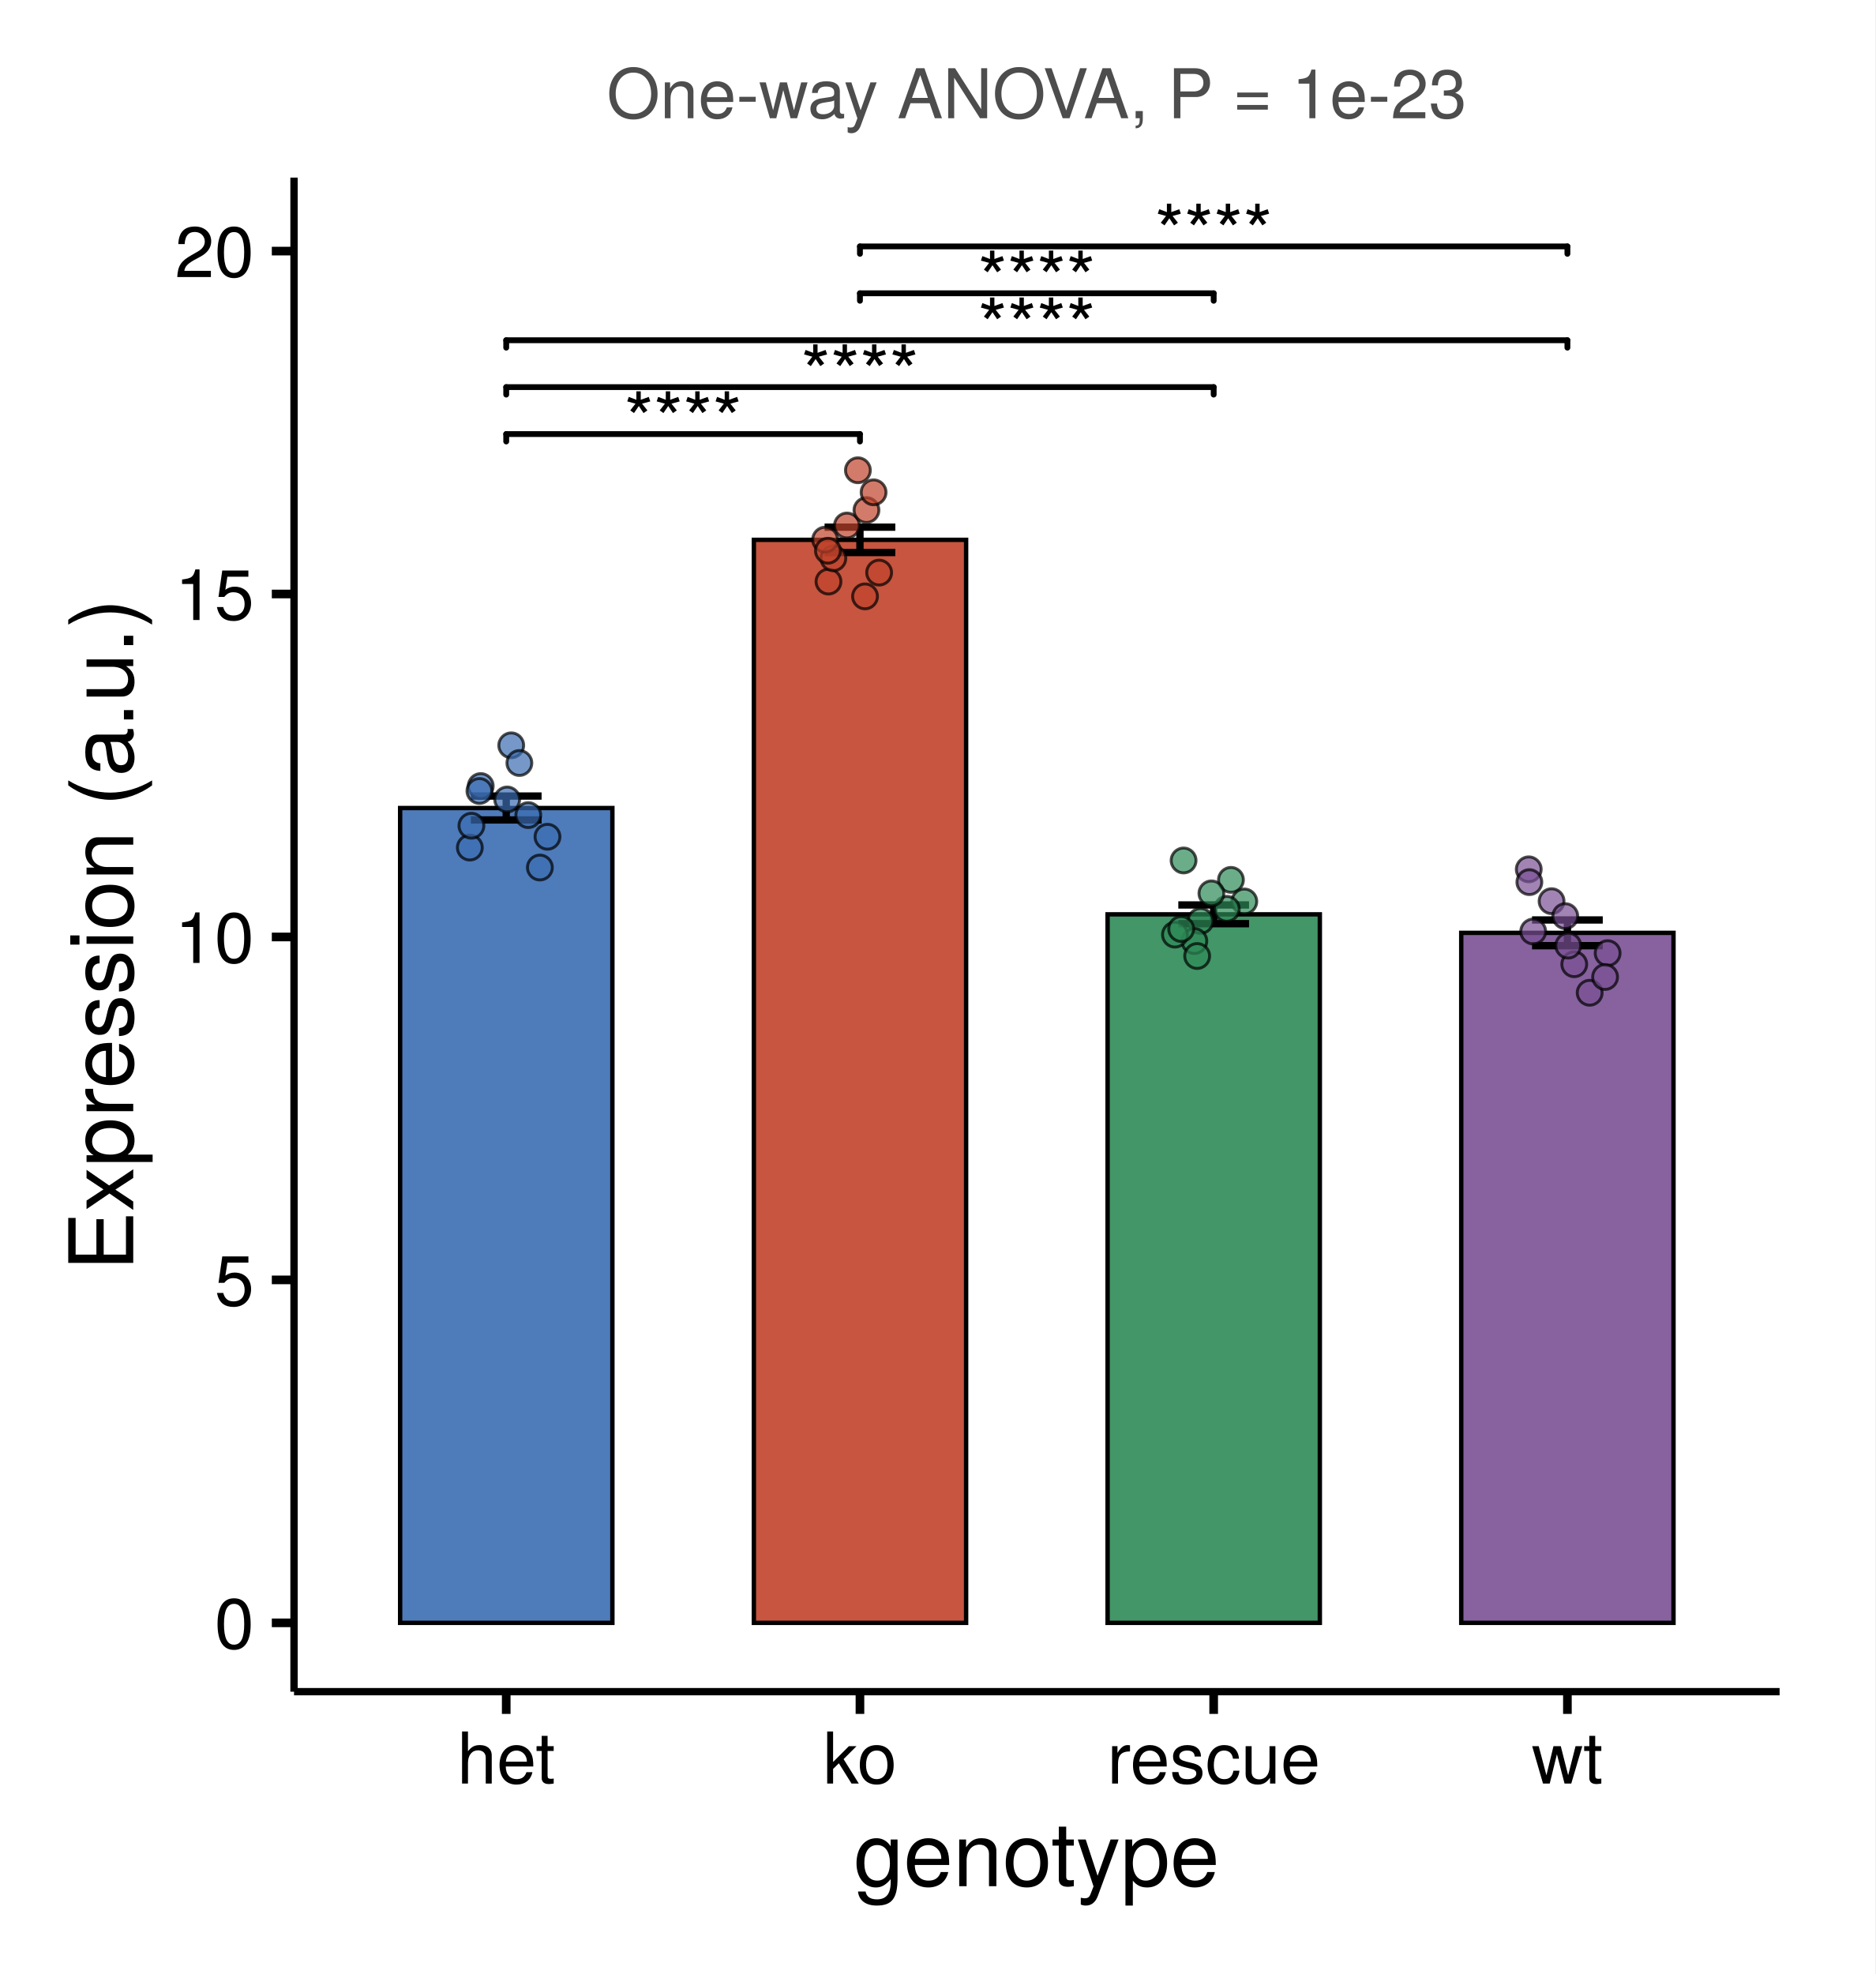
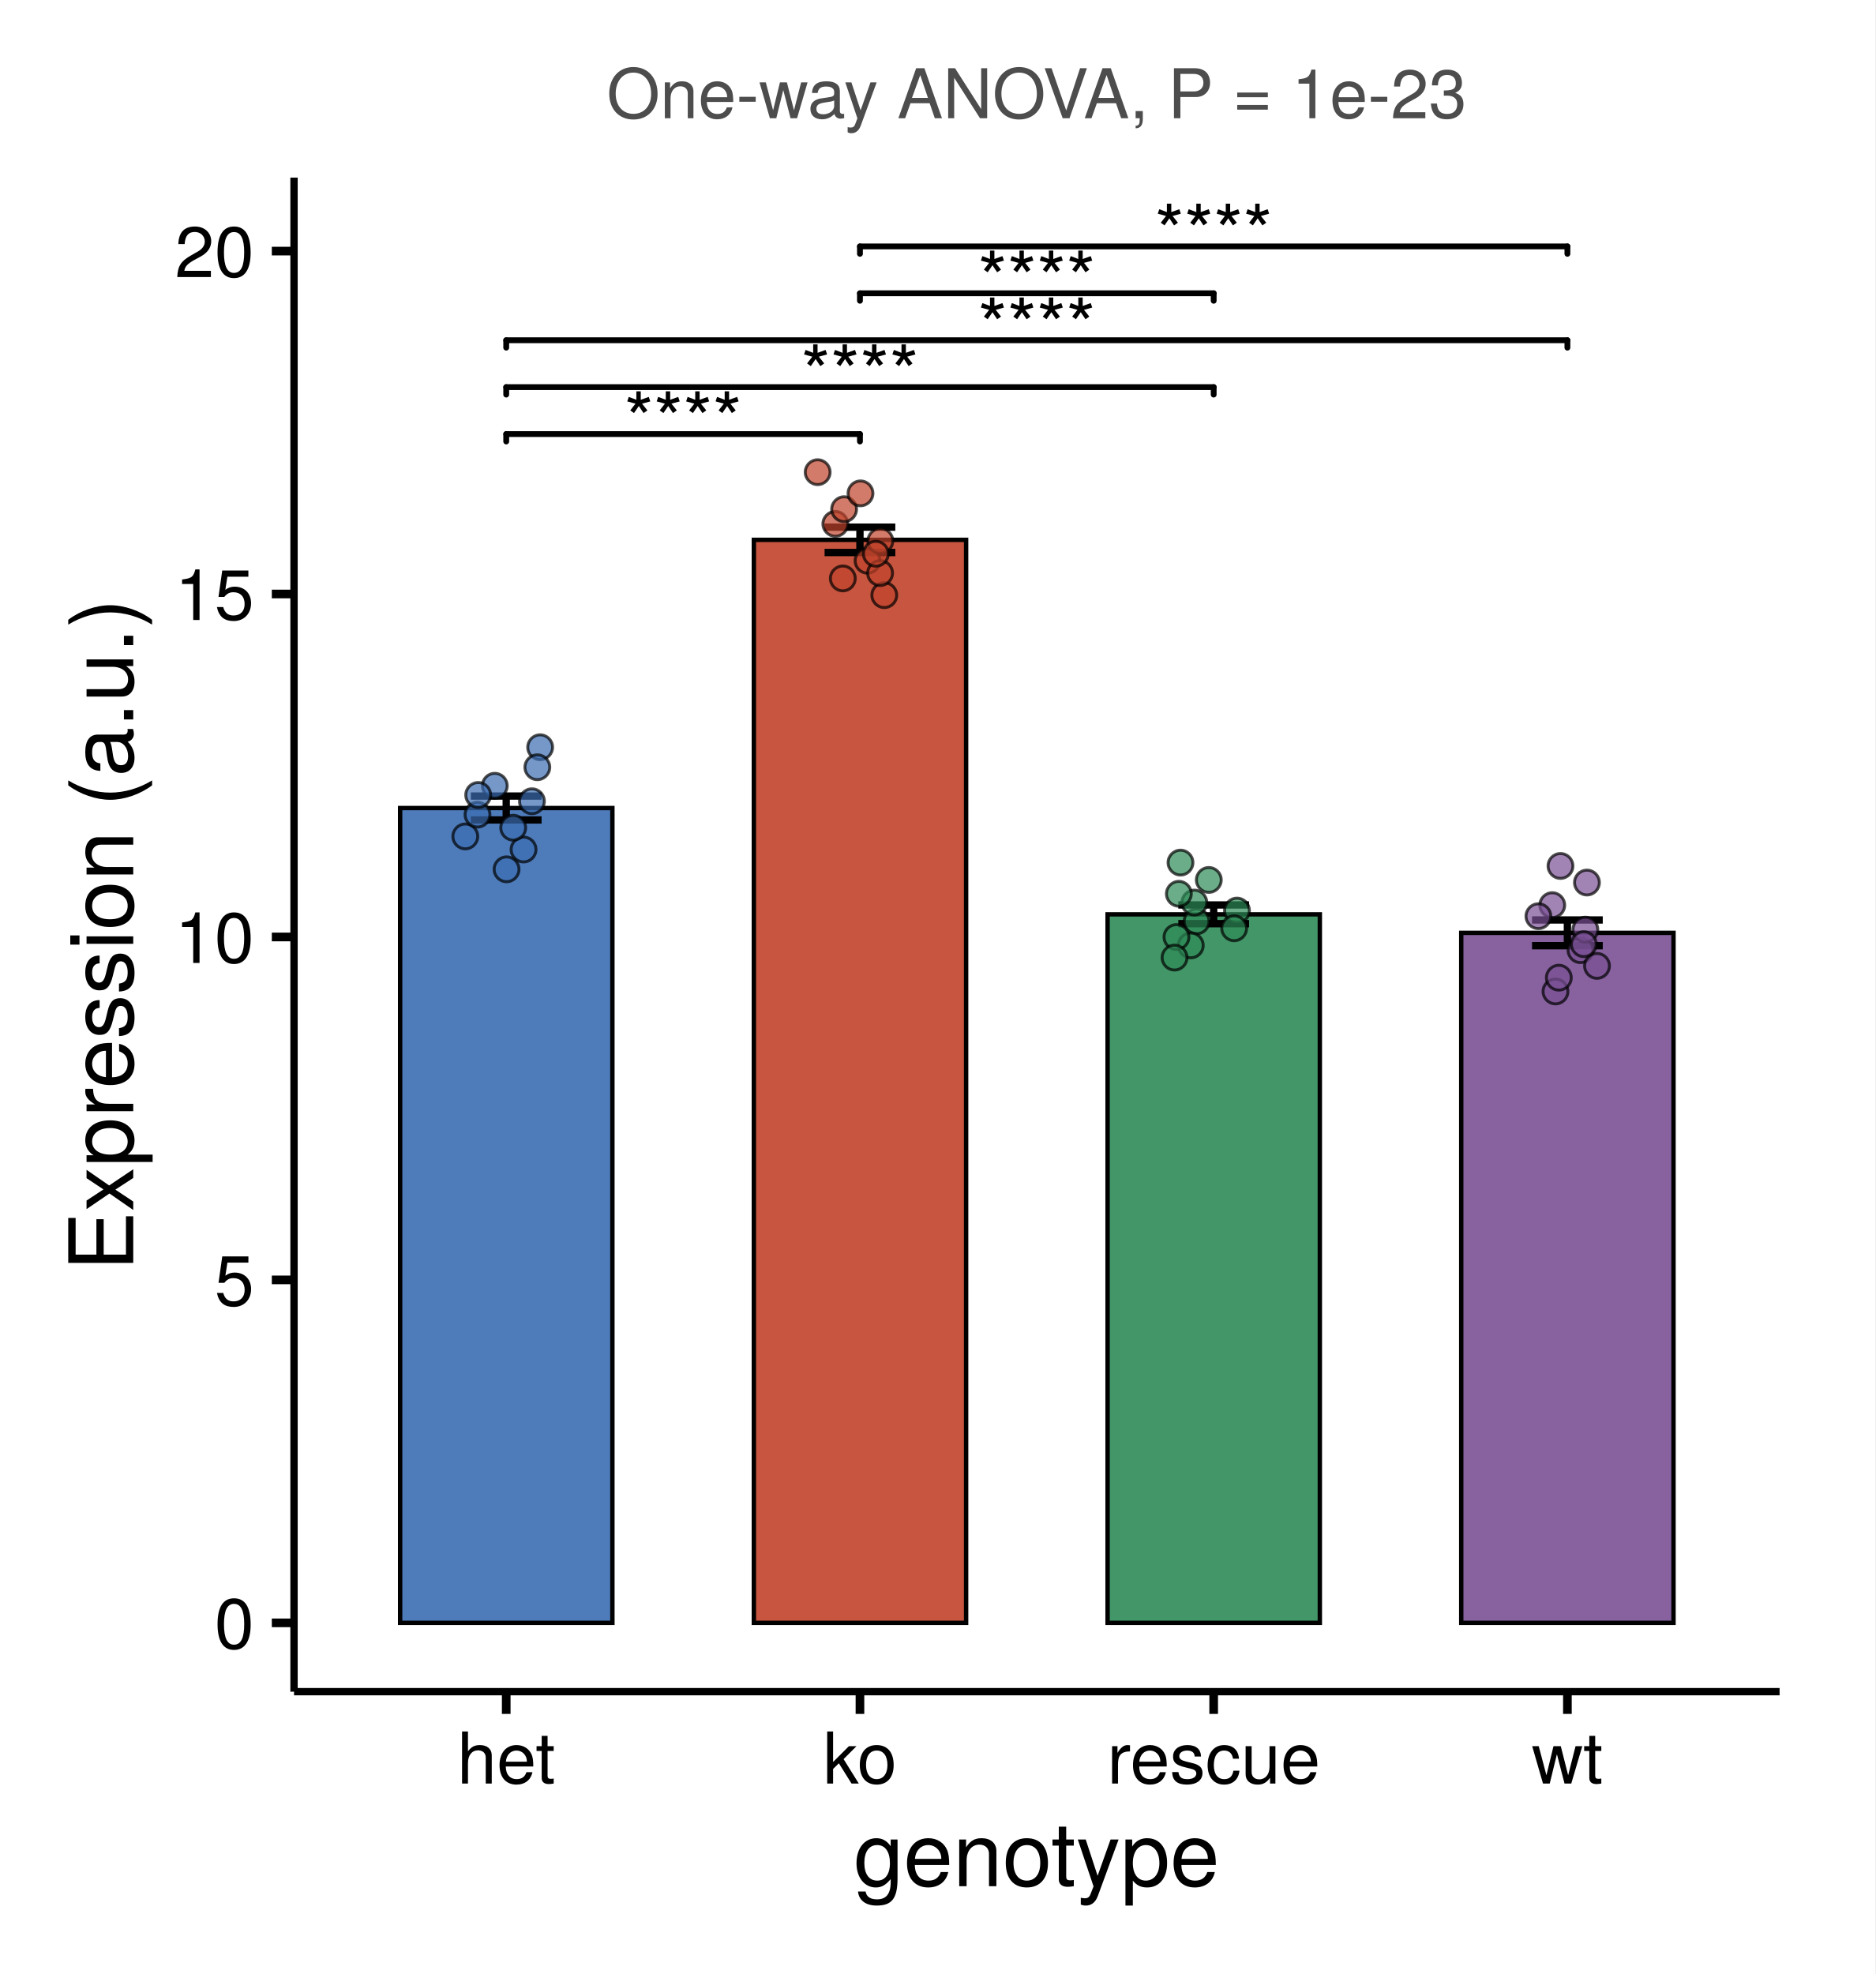
<svg xmlns="http://www.w3.org/2000/svg" class="svglite" width="273.60pt" height="288.00pt" viewBox="0 0 273.60 288.00">
  <defs>
    <style type="text/css">
    .svglite line, .svglite polyline, .svglite polygon, .svglite path, .svglite rect, .svglite circle {
      fill: none;
      stroke: #000000;
      stroke-linecap: round;
      stroke-linejoin: round;
      stroke-miterlimit: 10.00;
    }
    .svglite text {
      white-space: pre;
    }
  </style>
  </defs>
  <rect width="100%" height="100%" style="stroke: none; fill: #FFFFFF;" />
  <defs>
    <clipPath id="cpMC4wMHwyNzMuNjB8MC4wMHwyODguMDA=">
      <rect x="0.00" y="0.00" width="273.60" height="288.00" />
    </clipPath>
  </defs>
  <g clip-path="url(#cpMC4wMHwyNzMuNjB8MC4wMHwyODguMDA=)">
    <rect x="0.00" y="0.00" width="273.60" height="288.00" style="stroke-width: 1.26; stroke: #FFFFFF; fill: #FFFFFF;" />
  </g>
  <defs>
    <clipPath id="cpNDIuOTB8MjU5LjY1fDI1LjkxfDI0Ni44MQ==">
      <rect x="42.90" y="25.91" width="216.76" height="220.90" />
    </clipPath>
  </defs>
  <g clip-path="url(#cpNDIuOTB8MjU5LjY1fDI1LjkxfDI0Ni44MQ==)">
    <rect x="42.90" y="25.91" width="216.76" height="220.90" style="stroke-width: 1.26; stroke: none; fill: #FFFFFF;" />
    <rect x="58.38" y="117.89" width="30.97" height="118.88" style="stroke-width: 0.64; stroke-linecap: butt; stroke-linejoin: miter; fill: #3B6DB3; fill-opacity: 0.90;" />
    <rect x="109.99" y="78.76" width="30.97" height="158.01" style="stroke-width: 0.64; stroke-linecap: butt; stroke-linejoin: miter; fill: #C1432B; fill-opacity: 0.90;" />
    <rect x="161.60" y="133.40" width="30.97" height="103.37" style="stroke-width: 0.64; stroke-linecap: butt; stroke-linejoin: miter; fill: #2E8B57; fill-opacity: 0.90;" />
    <rect x="213.20" y="136.10" width="30.97" height="100.67" style="stroke-width: 0.64; stroke-linecap: butt; stroke-linejoin: miter; fill: #7A5195; fill-opacity: 0.90;" />
    <polyline points="68.70,116.14 79.02,116.14 " style="stroke-width: 1.07; stroke-linecap: butt;" />
    <polyline points="73.86,116.14 73.86,119.63 " style="stroke-width: 1.07; stroke-linecap: butt;" />
    <polyline points="68.70,119.63 79.02,119.63 " style="stroke-width: 1.07; stroke-linecap: butt;" />
    <polyline points="120.31,76.91 130.63,76.91 " style="stroke-width: 1.07; stroke-linecap: butt;" />
    <polyline points="125.47,76.91 125.47,80.61 " style="stroke-width: 1.07; stroke-linecap: butt;" />
    <polyline points="120.31,80.61 130.63,80.61 " style="stroke-width: 1.07; stroke-linecap: butt;" />
    <polyline points="171.92,132.03 182.24,132.03 " style="stroke-width: 1.07; stroke-linecap: butt;" />
    <polyline points="177.08,132.03 177.08,134.76 " style="stroke-width: 1.07; stroke-linecap: butt;" />
    <polyline points="171.92,134.76 182.24,134.76 " style="stroke-width: 1.07; stroke-linecap: butt;" />
    <polyline points="223.53,134.22 233.85,134.22 " style="stroke-width: 1.07; stroke-linecap: butt;" />
    <polyline points="228.69,134.22 228.69,137.97 " style="stroke-width: 1.07; stroke-linecap: butt;" />
    <polyline points="223.53,137.97 233.85,137.97 " style="stroke-width: 1.07; stroke-linecap: butt;" />
-     <circle cx="234.56" cy="139.06" r="1.81" style="stroke-width: 0.43; stroke: #000000; stroke-opacity: 0.70; fill: #7A5195; fill-opacity: 0.70;" />
-     <circle cx="226.38" cy="131.48" r="1.81" style="stroke-width: 0.43; stroke: #000000; stroke-opacity: 0.70; fill: #7A5195; fill-opacity: 0.70;" />
-     <circle cx="231.94" cy="144.84" r="1.81" style="stroke-width: 0.43; stroke: #000000; stroke-opacity: 0.70; fill: #7A5195; fill-opacity: 0.70;" />
-     <circle cx="223.05" cy="126.83" r="1.81" style="stroke-width: 0.43; stroke: #000000; stroke-opacity: 0.70; fill: #7A5195; fill-opacity: 0.70;" />
-     <circle cx="223.70" cy="135.90" r="1.81" style="stroke-width: 0.43; stroke: #000000; stroke-opacity: 0.70; fill: #7A5195; fill-opacity: 0.70;" />
-     <circle cx="229.69" cy="140.68" r="1.81" style="stroke-width: 0.43; stroke: #000000; stroke-opacity: 0.70; fill: #7A5195; fill-opacity: 0.70;" />
-     <circle cx="223.14" cy="128.70" r="1.81" style="stroke-width: 0.43; stroke: #000000; stroke-opacity: 0.70; fill: #7A5195; fill-opacity: 0.70;" />
-     <circle cx="228.81" cy="137.96" r="1.81" style="stroke-width: 0.43; stroke: #000000; stroke-opacity: 0.70; fill: #7A5195; fill-opacity: 0.70;" />
-     <circle cx="228.38" cy="133.66" r="1.81" style="stroke-width: 0.43; stroke: #000000; stroke-opacity: 0.70; fill: #7A5195; fill-opacity: 0.70;" />
-     <circle cx="234.19" cy="142.54" r="1.81" style="stroke-width: 0.43; stroke: #000000; stroke-opacity: 0.70; fill: #7A5195; fill-opacity: 0.70;" />
-     <circle cx="79.88" cy="122.08" r="1.81" style="stroke-width: 0.43; stroke: #000000; stroke-opacity: 0.70; fill: #3B6DB3; fill-opacity: 0.70;" />
-     <circle cx="70.14" cy="114.68" r="1.81" style="stroke-width: 0.43; stroke: #000000; stroke-opacity: 0.70; fill: #3B6DB3; fill-opacity: 0.70;" />
-     <circle cx="78.77" cy="126.57" r="1.81" style="stroke-width: 0.43; stroke: #000000; stroke-opacity: 0.70; fill: #3B6DB3; fill-opacity: 0.70;" />
-     <circle cx="74.59" cy="108.74" r="1.81" style="stroke-width: 0.43; stroke: #000000; stroke-opacity: 0.70; fill: #3B6DB3; fill-opacity: 0.70;" />
-     <circle cx="77.08" cy="118.92" r="1.81" style="stroke-width: 0.43; stroke: #000000; stroke-opacity: 0.70; fill: #3B6DB3; fill-opacity: 0.70;" />
-     <circle cx="74.00" cy="116.64" r="1.81" style="stroke-width: 0.43; stroke: #000000; stroke-opacity: 0.70; fill: #3B6DB3; fill-opacity: 0.70;" />
-     <circle cx="68.55" cy="123.66" r="1.81" style="stroke-width: 0.43; stroke: #000000; stroke-opacity: 0.70; fill: #3B6DB3; fill-opacity: 0.70;" />
-     <circle cx="75.78" cy="111.32" r="1.81" style="stroke-width: 0.43; stroke: #000000; stroke-opacity: 0.70; fill: #3B6DB3; fill-opacity: 0.70;" />
-     <circle cx="68.78" cy="120.47" r="1.81" style="stroke-width: 0.43; stroke: #000000; stroke-opacity: 0.70; fill: #3B6DB3; fill-opacity: 0.70;" />
-     <circle cx="69.95" cy="115.40" r="1.81" style="stroke-width: 0.43; stroke: #000000; stroke-opacity: 0.70; fill: #3B6DB3; fill-opacity: 0.70;" />
-     <circle cx="120.88" cy="84.85" r="1.81" style="stroke-width: 0.43; stroke: #000000; stroke-opacity: 0.70; fill: #C1432B; fill-opacity: 0.70;" />
-     <circle cx="123.57" cy="76.67" r="1.81" style="stroke-width: 0.43; stroke: #000000; stroke-opacity: 0.70; fill: #C1432B; fill-opacity: 0.70;" />
-     <circle cx="121.59" cy="81.45" r="1.81" style="stroke-width: 0.43; stroke: #000000; stroke-opacity: 0.70; fill: #C1432B; fill-opacity: 0.70;" />
-     <circle cx="125.17" cy="68.61" r="1.81" style="stroke-width: 0.43; stroke: #000000; stroke-opacity: 0.70; fill: #C1432B; fill-opacity: 0.70;" />
-     <circle cx="126.21" cy="87.01" r="1.81" style="stroke-width: 0.43; stroke: #000000; stroke-opacity: 0.70; fill: #C1432B; fill-opacity: 0.70;" />
-     <circle cx="126.42" cy="74.42" r="1.81" style="stroke-width: 0.43; stroke: #000000; stroke-opacity: 0.70; fill: #C1432B; fill-opacity: 0.70;" />
-     <circle cx="120.39" cy="78.73" r="1.81" style="stroke-width: 0.43; stroke: #000000; stroke-opacity: 0.70; fill: #C1432B; fill-opacity: 0.70;" />
-     <circle cx="128.27" cy="83.54" r="1.81" style="stroke-width: 0.43; stroke: #000000; stroke-opacity: 0.70; fill: #C1432B; fill-opacity: 0.70;" />
-     <circle cx="127.46" cy="71.83" r="1.81" style="stroke-width: 0.43; stroke: #000000; stroke-opacity: 0.70; fill: #C1432B; fill-opacity: 0.70;" />
-     <circle cx="120.80" cy="80.35" r="1.81" style="stroke-width: 0.43; stroke: #000000; stroke-opacity: 0.70; fill: #C1432B; fill-opacity: 0.70;" />
-     <circle cx="175.17" cy="134.36" r="1.81" style="stroke-width: 0.43; stroke: #000000; stroke-opacity: 0.70; fill: #2E8B57; fill-opacity: 0.70;" />
-     <circle cx="179.60" cy="128.37" r="1.81" style="stroke-width: 0.43; stroke: #000000; stroke-opacity: 0.70; fill: #2E8B57; fill-opacity: 0.70;" />
-     <circle cx="174.26" cy="137.30" r="1.81" style="stroke-width: 0.43; stroke: #000000; stroke-opacity: 0.70; fill: #2E8B57; fill-opacity: 0.70;" />
-     <circle cx="172.69" cy="125.54" r="1.81" style="stroke-width: 0.43; stroke: #000000; stroke-opacity: 0.70; fill: #2E8B57; fill-opacity: 0.70;" />
-     <circle cx="171.43" cy="136.36" r="1.81" style="stroke-width: 0.43; stroke: #000000; stroke-opacity: 0.70; fill: #2E8B57; fill-opacity: 0.70;" />
-     <circle cx="181.55" cy="131.52" r="1.81" style="stroke-width: 0.43; stroke: #000000; stroke-opacity: 0.70; fill: #2E8B57; fill-opacity: 0.70;" />
-     <circle cx="178.99" cy="132.60" r="1.81" style="stroke-width: 0.43; stroke: #000000; stroke-opacity: 0.70; fill: #2E8B57; fill-opacity: 0.70;" />
-     <circle cx="174.67" cy="139.48" r="1.81" style="stroke-width: 0.43; stroke: #000000; stroke-opacity: 0.70; fill: #2E8B57; fill-opacity: 0.70;" />
-     <circle cx="176.75" cy="130.34" r="1.81" style="stroke-width: 0.43; stroke: #000000; stroke-opacity: 0.70; fill: #2E8B57; fill-opacity: 0.70;" />
-     <circle cx="172.34" cy="135.54" r="1.81" style="stroke-width: 0.43; stroke: #000000; stroke-opacity: 0.70; fill: #2E8B57; fill-opacity: 0.70;" />
+     <circle cx="230.60" cy="138.63" r="1.81" style="stroke-width: 0.43; stroke: #000000; stroke-opacity: 0.70; fill: #7A5195; fill-opacity: 0.70;" />
+     <circle cx="226.48" cy="132.06" r="1.81" style="stroke-width: 0.43; stroke: #000000; stroke-opacity: 0.70; fill: #7A5195; fill-opacity: 0.70;" />
+     <circle cx="226.95" cy="144.65" r="1.81" style="stroke-width: 0.43; stroke: #000000; stroke-opacity: 0.70; fill: #7A5195; fill-opacity: 0.70;" />
+     <circle cx="227.68" cy="126.34" r="1.81" style="stroke-width: 0.43; stroke: #000000; stroke-opacity: 0.70; fill: #7A5195; fill-opacity: 0.70;" />
+     <circle cx="231.31" cy="135.63" r="1.81" style="stroke-width: 0.43; stroke: #000000; stroke-opacity: 0.70; fill: #7A5195; fill-opacity: 0.70;" />
+     <circle cx="233.01" cy="140.92" r="1.81" style="stroke-width: 0.43; stroke: #000000; stroke-opacity: 0.70; fill: #7A5195; fill-opacity: 0.70;" />
+     <circle cx="231.54" cy="128.76" r="1.81" style="stroke-width: 0.43; stroke: #000000; stroke-opacity: 0.70; fill: #7A5195; fill-opacity: 0.70;" />
+     <circle cx="231.08" cy="137.75" r="1.81" style="stroke-width: 0.43; stroke: #000000; stroke-opacity: 0.70; fill: #7A5195; fill-opacity: 0.70;" />
+     <circle cx="224.46" cy="133.67" r="1.81" style="stroke-width: 0.43; stroke: #000000; stroke-opacity: 0.70; fill: #7A5195; fill-opacity: 0.70;" />
+     <circle cx="227.44" cy="142.64" r="1.81" style="stroke-width: 0.43; stroke: #000000; stroke-opacity: 0.70; fill: #7A5195; fill-opacity: 0.70;" />
+     <circle cx="67.89" cy="122.03" r="1.81" style="stroke-width: 0.43; stroke: #000000; stroke-opacity: 0.70; fill: #3B6DB3; fill-opacity: 0.70;" />
+     <circle cx="72.19" cy="114.64" r="1.81" style="stroke-width: 0.43; stroke: #000000; stroke-opacity: 0.70; fill: #3B6DB3; fill-opacity: 0.70;" />
+     <circle cx="73.91" cy="126.83" r="1.81" style="stroke-width: 0.43; stroke: #000000; stroke-opacity: 0.70; fill: #3B6DB3; fill-opacity: 0.70;" />
+     <circle cx="78.81" cy="109.02" r="1.81" style="stroke-width: 0.43; stroke: #000000; stroke-opacity: 0.70; fill: #3B6DB3; fill-opacity: 0.70;" />
+     <circle cx="69.67" cy="118.85" r="1.81" style="stroke-width: 0.43; stroke: #000000; stroke-opacity: 0.70; fill: #3B6DB3; fill-opacity: 0.70;" />
+     <circle cx="77.61" cy="116.90" r="1.81" style="stroke-width: 0.43; stroke: #000000; stroke-opacity: 0.70; fill: #3B6DB3; fill-opacity: 0.70;" />
+     <circle cx="76.39" cy="123.94" r="1.81" style="stroke-width: 0.43; stroke: #000000; stroke-opacity: 0.70; fill: #3B6DB3; fill-opacity: 0.70;" />
+     <circle cx="78.40" cy="111.94" r="1.81" style="stroke-width: 0.43; stroke: #000000; stroke-opacity: 0.70; fill: #3B6DB3; fill-opacity: 0.70;" />
+     <circle cx="74.88" cy="120.76" r="1.81" style="stroke-width: 0.43; stroke: #000000; stroke-opacity: 0.70; fill: #3B6DB3; fill-opacity: 0.70;" />
+     <circle cx="69.77" cy="115.98" r="1.81" style="stroke-width: 0.43; stroke: #000000; stroke-opacity: 0.70; fill: #3B6DB3; fill-opacity: 0.70;" />
+     <circle cx="122.97" cy="84.39" r="1.81" style="stroke-width: 0.43; stroke: #000000; stroke-opacity: 0.70; fill: #C1432B; fill-opacity: 0.70;" />
+     <circle cx="121.88" cy="76.43" r="1.81" style="stroke-width: 0.43; stroke: #000000; stroke-opacity: 0.70; fill: #C1432B; fill-opacity: 0.70;" />
+     <circle cx="126.58" cy="81.81" r="1.81" style="stroke-width: 0.43; stroke: #000000; stroke-opacity: 0.70; fill: #C1432B; fill-opacity: 0.70;" />
+     <circle cx="119.30" cy="68.89" r="1.81" style="stroke-width: 0.43; stroke: #000000; stroke-opacity: 0.70; fill: #C1432B; fill-opacity: 0.70;" />
+     <circle cx="129.02" cy="86.83" r="1.81" style="stroke-width: 0.43; stroke: #000000; stroke-opacity: 0.70; fill: #C1432B; fill-opacity: 0.70;" />
+     <circle cx="123.16" cy="74.29" r="1.81" style="stroke-width: 0.43; stroke: #000000; stroke-opacity: 0.70; fill: #C1432B; fill-opacity: 0.70;" />
+     <circle cx="128.45" cy="78.92" r="1.81" style="stroke-width: 0.43; stroke: #000000; stroke-opacity: 0.70; fill: #C1432B; fill-opacity: 0.70;" />
+     <circle cx="128.41" cy="83.61" r="1.81" style="stroke-width: 0.43; stroke: #000000; stroke-opacity: 0.70; fill: #C1432B; fill-opacity: 0.70;" />
+     <circle cx="125.55" cy="71.98" r="1.81" style="stroke-width: 0.43; stroke: #000000; stroke-opacity: 0.70; fill: #C1432B; fill-opacity: 0.70;" />
+     <circle cx="127.79" cy="80.79" r="1.81" style="stroke-width: 0.43; stroke: #000000; stroke-opacity: 0.70; fill: #C1432B; fill-opacity: 0.70;" />
+     <circle cx="174.59" cy="134.42" r="1.81" style="stroke-width: 0.43; stroke: #000000; stroke-opacity: 0.70; fill: #2E8B57; fill-opacity: 0.70;" />
+     <circle cx="176.37" cy="128.38" r="1.81" style="stroke-width: 0.43; stroke: #000000; stroke-opacity: 0.70; fill: #2E8B57; fill-opacity: 0.70;" />
+     <circle cx="173.74" cy="137.93" r="1.81" style="stroke-width: 0.43; stroke: #000000; stroke-opacity: 0.70; fill: #2E8B57; fill-opacity: 0.70;" />
+     <circle cx="172.24" cy="125.85" r="1.81" style="stroke-width: 0.43; stroke: #000000; stroke-opacity: 0.70; fill: #2E8B57; fill-opacity: 0.70;" />
+     <circle cx="171.65" cy="136.71" r="1.81" style="stroke-width: 0.43; stroke: #000000; stroke-opacity: 0.70; fill: #2E8B57; fill-opacity: 0.70;" />
+     <circle cx="174.26" cy="131.68" r="1.81" style="stroke-width: 0.43; stroke: #000000; stroke-opacity: 0.70; fill: #2E8B57; fill-opacity: 0.70;" />
+     <circle cx="180.48" cy="132.85" r="1.81" style="stroke-width: 0.43; stroke: #000000; stroke-opacity: 0.70; fill: #2E8B57; fill-opacity: 0.70;" />
+     <circle cx="171.37" cy="139.71" r="1.81" style="stroke-width: 0.43; stroke: #000000; stroke-opacity: 0.70; fill: #2E8B57; fill-opacity: 0.70;" />
+     <circle cx="172.00" cy="130.40" r="1.81" style="stroke-width: 0.43; stroke: #000000; stroke-opacity: 0.70; fill: #2E8B57; fill-opacity: 0.70;" />
+     <circle cx="180.07" cy="135.43" r="1.81" style="stroke-width: 0.43; stroke: #000000; stroke-opacity: 0.70; fill: #2E8B57; fill-opacity: 0.70;" />
    <text x="99.67" y="65.14" text-anchor="middle" style="font-size: 11.04px; font-weight: 0; font-family: &quot;TeX Gyre Heros&quot;;" textLength="17.16px" lengthAdjust="spacingAndGlyphs">****</text>
    <line x1="73.86" y1="64.41" x2="73.86" y2="63.33" style="stroke-width: 0.85;" />
    <line x1="73.86" y1="63.33" x2="125.47" y2="63.33" style="stroke-width: 0.85;" />
    <line x1="125.47" y1="63.33" x2="125.47" y2="64.41" style="stroke-width: 0.85;" />
    <text x="125.47" y="58.29" text-anchor="middle" style="font-size: 11.04px; font-weight: 0; font-family: &quot;TeX Gyre Heros&quot;;" textLength="17.16px" lengthAdjust="spacingAndGlyphs">****</text>
    <line x1="73.86" y1="57.57" x2="73.86" y2="56.48" style="stroke-width: 0.85;" />
    <line x1="73.86" y1="56.48" x2="177.08" y2="56.48" style="stroke-width: 0.85;" />
    <line x1="177.08" y1="56.48" x2="177.08" y2="57.57" style="stroke-width: 0.85;" />
    <text x="151.27" y="51.45" text-anchor="middle" style="font-size: 11.04px; font-weight: 0; font-family: &quot;TeX Gyre Heros&quot;;" textLength="17.16px" lengthAdjust="spacingAndGlyphs">****</text>
    <line x1="73.86" y1="50.72" x2="73.86" y2="49.64" style="stroke-width: 0.85;" />
    <line x1="73.86" y1="49.64" x2="228.69" y2="49.64" style="stroke-width: 0.85;" />
    <line x1="228.69" y1="49.64" x2="228.69" y2="50.72" style="stroke-width: 0.85;" />
    <text x="151.27" y="44.60" text-anchor="middle" style="font-size: 11.04px; font-weight: 0; font-family: &quot;TeX Gyre Heros&quot;;" textLength="17.16px" lengthAdjust="spacingAndGlyphs">****</text>
    <line x1="125.47" y1="43.88" x2="125.47" y2="42.79" style="stroke-width: 0.85;" />
    <line x1="125.47" y1="42.79" x2="177.08" y2="42.79" style="stroke-width: 0.85;" />
    <line x1="177.08" y1="42.79" x2="177.08" y2="43.88" style="stroke-width: 0.85;" />
    <text x="177.08" y="37.76" text-anchor="middle" style="font-size: 11.04px; font-weight: 0; font-family: &quot;TeX Gyre Heros&quot;;" textLength="17.16px" lengthAdjust="spacingAndGlyphs">****</text>
    <line x1="125.47" y1="37.03" x2="125.47" y2="35.95" style="stroke-width: 0.85;" />
    <line x1="125.47" y1="35.95" x2="228.69" y2="35.95" style="stroke-width: 0.85;" />
    <line x1="228.69" y1="35.95" x2="228.69" y2="37.03" style="stroke-width: 0.85;" />
  </g>
  <g clip-path="url(#cpMC4wMHwyNzMuNjB8MC4wMHwyODguMDA=)">
    <polyline points="42.90,246.81 42.90,25.91 " style="stroke-width: 1.07; stroke-linecap: butt;" />
    <text x="37.07" y="240.56" text-anchor="end" style="font-size: 10.40px; font-weight: 0; font-family: &quot;TeX Gyre Heros&quot;;" textLength="5.77px" lengthAdjust="spacingAndGlyphs">0</text>
    <text x="37.07" y="190.52" text-anchor="end" style="font-size: 10.40px; font-weight: 0; font-family: &quot;TeX Gyre Heros&quot;;" textLength="5.77px" lengthAdjust="spacingAndGlyphs">5</text>
    <text x="37.07" y="140.49" text-anchor="end" style="font-size: 10.40px; font-weight: 0; font-family: &quot;TeX Gyre Heros&quot;;" textLength="11.55px" lengthAdjust="spacingAndGlyphs">10</text>
    <text x="37.07" y="90.45" text-anchor="end" style="font-size: 10.40px; font-weight: 0; font-family: &quot;TeX Gyre Heros&quot;;" textLength="11.55px" lengthAdjust="spacingAndGlyphs">15</text>
    <text x="37.07" y="40.42" text-anchor="end" style="font-size: 10.40px; font-weight: 0; font-family: &quot;TeX Gyre Heros&quot;;" textLength="11.55px" lengthAdjust="spacingAndGlyphs">20</text>
    <polyline points="39.66,236.77 42.90,236.77 " style="stroke-width: 1.26; stroke-linecap: butt;" />
    <polyline points="39.66,186.73 42.90,186.73 " style="stroke-width: 1.26; stroke-linecap: butt;" />
    <polyline points="39.66,136.70 42.90,136.70 " style="stroke-width: 1.26; stroke-linecap: butt;" />
    <polyline points="39.66,86.66 42.90,86.66 " style="stroke-width: 1.26; stroke-linecap: butt;" />
    <polyline points="39.66,36.63 42.90,36.63 " style="stroke-width: 1.26; stroke-linecap: butt;" />
    <polyline points="42.90,246.81 259.65,246.81 " style="stroke-width: 1.07; stroke-linecap: butt;" />
    <polyline points="73.86,250.05 73.86,246.81 " style="stroke-width: 1.26; stroke-linecap: butt;" />
    <polyline points="125.47,250.05 125.47,246.81 " style="stroke-width: 1.26; stroke-linecap: butt;" />
    <polyline points="177.08,250.05 177.08,246.81 " style="stroke-width: 1.26; stroke-linecap: butt;" />
    <polyline points="228.69,250.05 228.69,246.81 " style="stroke-width: 1.26; stroke-linecap: butt;" />
    <text x="73.86" y="260.21" text-anchor="middle" style="font-size: 10.40px; font-weight: 0; font-family: &quot;TeX Gyre Heros&quot;;" textLength="14.44px" lengthAdjust="spacingAndGlyphs">het</text>
    <text x="125.47" y="260.21" text-anchor="middle" style="font-size: 10.40px; font-weight: 0; font-family: &quot;TeX Gyre Heros&quot;;" textLength="10.97px" lengthAdjust="spacingAndGlyphs">ko</text>
    <text x="177.08" y="260.21" text-anchor="middle" style="font-size: 10.40px; font-weight: 0; font-family: &quot;TeX Gyre Heros&quot;;" textLength="31.18px" lengthAdjust="spacingAndGlyphs">rescue</text>
    <text x="228.69" y="260.21" text-anchor="middle" style="font-size: 10.40px; font-weight: 0; font-family: &quot;TeX Gyre Heros&quot;;" textLength="10.39px" lengthAdjust="spacingAndGlyphs">wt</text>
    <text x="151.27" y="275.19" text-anchor="middle" style="font-size: 13.00px; font-weight: 0; font-family: &quot;TeX Gyre Heros&quot;;" textLength="53.49px" lengthAdjust="spacingAndGlyphs">genotype</text>
    <text transform="translate(19.44,136.36) rotate(-90)" text-anchor="middle" style="font-size: 13.00px; font-weight: 0; font-family: &quot;TeX Gyre Heros&quot;;" textLength="98.26px" lengthAdjust="spacingAndGlyphs">Expression (a.u.)</text>
    <text x="151.27" y="17.25" text-anchor="middle" style="font-size: 10.00px; font-weight: 0;fill: #4D4D4D; font-family: &quot;TeX Gyre Heros&quot;;" textLength="126.99px" lengthAdjust="spacingAndGlyphs">One-way ANOVA, P = 1e-23</text>
  </g>
</svg>
